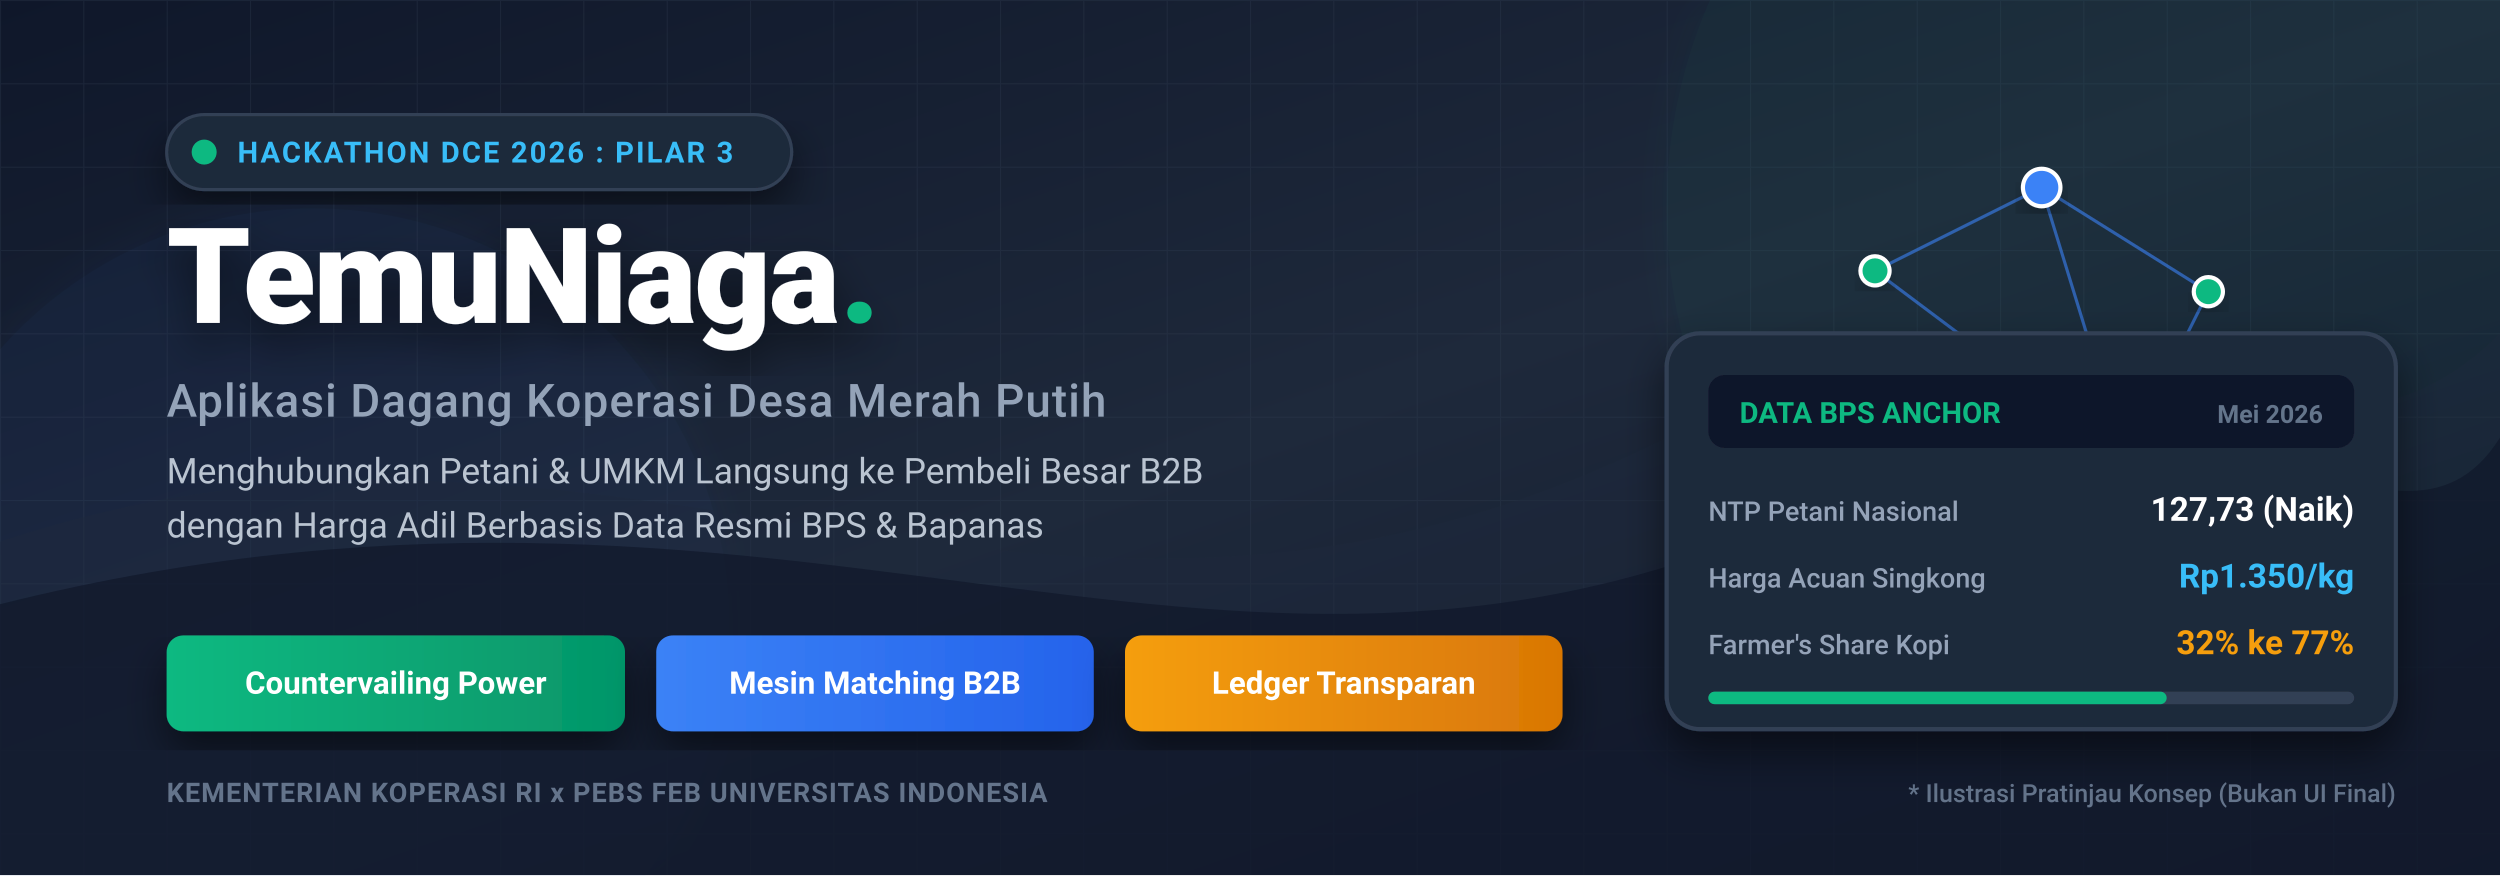
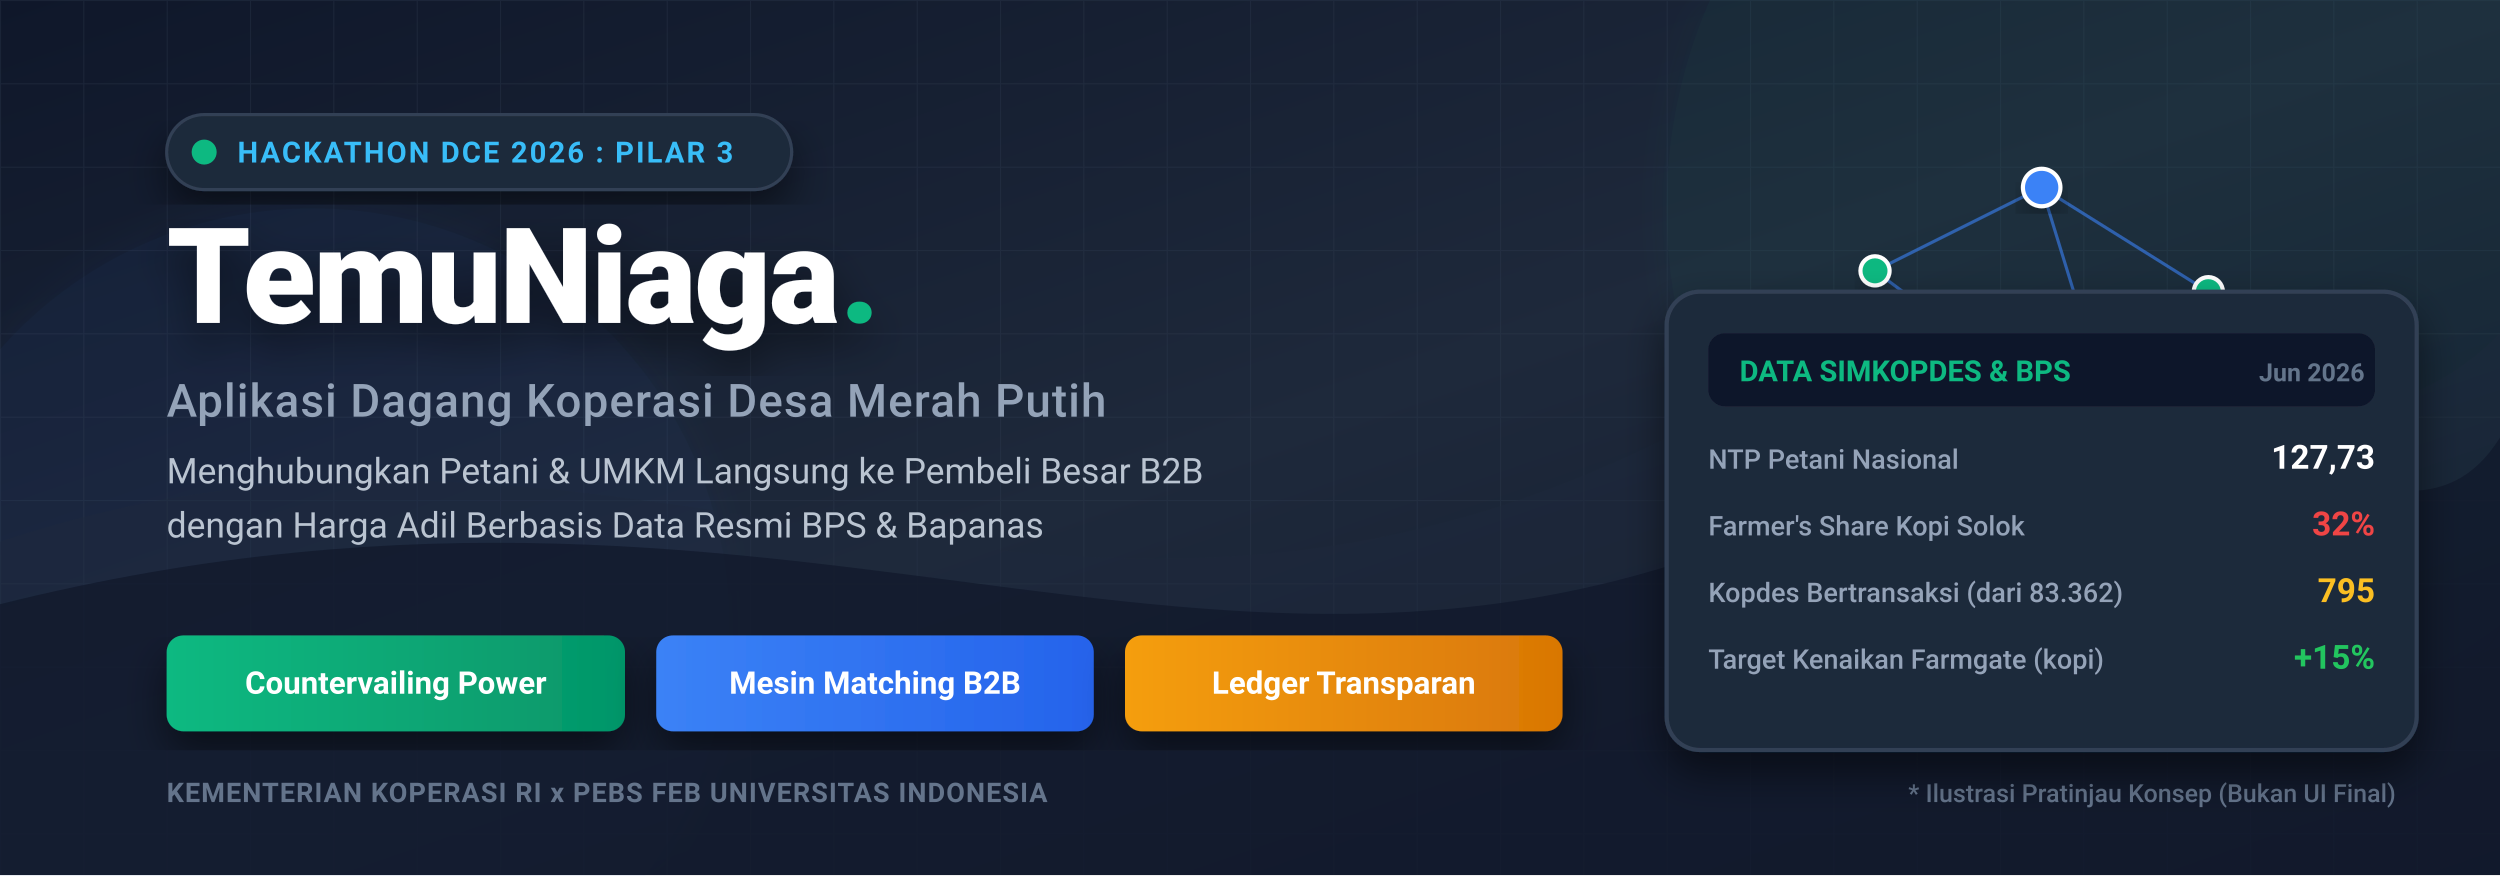
<svg xmlns="http://www.w3.org/2000/svg" viewBox="0 0 1200 420" width="100%" height="100%">
  <defs>
    <linearGradient id="bg" x1="0%" y1="0%" x2="100%" y2="100%">
      <stop offset="0%" stop-color="#0f172a" />
      <stop offset="50%" stop-color="#1e293b" />
      <stop offset="100%" stop-color="#0f172a" />
    </linearGradient>
    <linearGradient id="primary" x1="0%" y1="0%" x2="100%" y2="0%">
      <stop offset="0%" stop-color="#10b981" />
      <stop offset="100%" stop-color="#059669" />
    </linearGradient>
    <linearGradient id="accent" x1="0%" y1="0%" x2="100%" y2="0%">
      <stop offset="0%" stop-color="#3b82f6" />
      <stop offset="100%" stop-color="#2563eb" />
    </linearGradient>
    <linearGradient id="gold" x1="0%" y1="0%" x2="100%" y2="0%">
      <stop offset="0%" stop-color="#f59e0b" />
      <stop offset="100%" stop-color="#d97706" />
    </linearGradient>
    <pattern id="grid" width="40" height="40" patternUnits="userSpaceOnUse">
      <path d="M 40 0 L 0 0 0 40" fill="none" stroke="#334155" stroke-width="1" stroke-opacity="0.3" />
    </pattern>
    <filter id="shadow" x="-20%" y="-20%" width="140%" height="140%">
      <feDropShadow dx="0" dy="10" stdDeviation="10" flood-color="#000000" flood-opacity="0.5" />
    </filter>
    <filter id="glow" x="-30%" y="-30%" width="160%" height="160%">
      <feGaussianBlur stdDeviation="8" result="blur" />
      <feComposite in="SourceGraphic" in2="blur" operator="over" />
    </filter>
  </defs>
  <rect width="1200" height="420" fill="url(#bg)" />
  <rect width="1200" height="420" fill="url(#grid)" />
  <circle cx="1050" cy="100" r="250" fill="#10b981" opacity="0.05" filter="url(#glow)" />
  <circle cx="150" cy="300" r="200" fill="#3b82f6" opacity="0.05" filter="url(#glow)" />
  <path d="M 0,260 C 300,160 500,360 800,210 C 1000,110 1100,260 1200,160 L 1200,420 L 0,420 Z" fill="#1e293b" opacity="0.4" />
  <path d="M 0,290 C 400,190 600,390 900,230 C 1050,150 1150,290 1200,210 L 1200,420 L 0,420 Z" fill="#0f172a" opacity="0.7" />
  <g stroke="#3b82f6" stroke-width="1.5" stroke-opacity="0.6" fill="none">
    <line x1="900" y1="130" x2="980" y2="90" />
    <line x1="980" y1="90" x2="1060" y2="140" />
    <line x1="1060" y1="140" x2="1020" y2="220" />
    <line x1="1020" y1="220" x2="900" y2="130" />
    <line x1="980" y1="90" x2="1020" y2="220" />
  </g>
  <g fill="#10b981" stroke="#ffffff" stroke-width="2">
    <circle cx="900" cy="130" r="7" filter="url(#shadow)" />
    <circle cx="980" cy="90" r="9" filter="url(#shadow)" fill="#3b82f6" />
    <circle cx="1060" cy="140" r="7" filter="url(#shadow)" />
    <circle cx="1020" cy="220" r="10" filter="url(#shadow)" fill="#f59e0b" />
  </g>
  <g font-family="system-ui, -apple-system, 'Segoe UI', Roboto, Helvetica, Arial, sans-serif">
    <g transform="translate(80, 55)" filter="url(#shadow)">
      <rect x="0" y="0" width="300" height="36" rx="18" fill="#1e293b" stroke="#334155" stroke-width="1.5" />
      <circle cx="18" cy="18" r="6" fill="#10b981" />
      <text x="34" y="23" fill="#38bdf8" font-size="14" font-weight="700" letter-spacing="1">HACKATHON DCE 2026 : PILAR 3</text>
    </g>
    <text x="80" y="155" fill="#ffffff" font-size="64" font-weight="800" letter-spacing="-1" filter="url(#shadow)">TemuNiaga<tspan fill="#10b981">.</tspan>
    </text>
    <text x="80" y="200" fill="#94a3b8" font-size="22" font-weight="500" letter-spacing="0.5">Aplikasi Dagang Koperasi Desa Merah Putih</text>
    <text x="80" y="232" fill="#cbd5e1" font-size="17" font-weight="400" opacity="0.9">Menghubungkan Petani &amp; UMKM Langsung ke Pembeli Besar B2B</text>
    <text x="80" y="258" fill="#cbd5e1" font-size="17" font-weight="400" opacity="0.9">dengan Harga Adil Berbasis Data Resmi BPS &amp; Bapanas</text>
    <g transform="translate(80, 305)" filter="url(#shadow)">
      <rect x="0" y="0" width="220" height="46" rx="8" fill="url(#primary)" />
      <text x="110" y="28" fill="#ffffff" font-size="15" font-weight="700" text-anchor="middle">Countervailing Power</text>
    </g>
    <g transform="translate(315, 305)" filter="url(#shadow)">
      <rect x="0" y="0" width="210" height="46" rx="8" fill="url(#accent)" />
      <text x="105" y="28" fill="#ffffff" font-size="15" font-weight="700" text-anchor="middle">Mesin Matching B2B</text>
    </g>
    <g transform="translate(540, 305)" filter="url(#shadow)">
      <rect x="0" y="0" width="210" height="46" rx="8" fill="url(#gold)" />
      <text x="105" y="28" fill="#ffffff" font-size="15" font-weight="700" text-anchor="middle">Ledger Transparan</text>
    </g>
    <g transform="translate(80, 385)">
      <text x="0" y="0" fill="#64748b" font-size="13" font-weight="600" letter-spacing="0.5">KEMENTERIAN KOPERASI RI x PEBS FEB UNIVERSITAS INDONESIA</text>
    </g>
    <text x="1150" y="385" fill="#64748b" font-size="12" font-weight="500" text-anchor="end">* Ilustrasi Pratinjau Konsep (Bukan UI Final)</text>
  </g>
-   <g transform="translate(800, 160)" filter="url(#shadow)" font-family="system-ui, -apple-system, 'Segoe UI', Roboto, Helvetica, Arial, sans-serif">
-     <rect x="0" y="0" width="350" height="190" rx="16" fill="#1e293b" stroke="#334155" stroke-width="2" />
-     <rect x="20" y="20" width="310" height="35" rx="8" fill="#0f172a" />
-     <text x="35" y="43" fill="#10b981" font-size="14" font-weight="700">DATA BPS ANCHOR</text>
-     <text x="315" y="43" fill="#64748b" font-size="12" font-weight="600" text-anchor="end">Mei 2026</text>
-     <text x="20" y="90" fill="#94a3b8" font-size="13" font-weight="500">NTP Petani Nasional</text>
-     <text x="330" y="90" fill="#ffffff" font-size="16" font-weight="700" text-anchor="end">127,73 (Naik)</text>
-     <text x="20" y="122" fill="#94a3b8" font-size="13" font-weight="500">Harga Acuan Singkong</text>
-     <text x="330" y="122" fill="#38bdf8" font-size="16" font-weight="700" text-anchor="end">Rp1.350/kg</text>
-     <text x="20" y="154" fill="#94a3b8" font-size="13" font-weight="500">Farmer's Share Kopi</text>
-     <text x="330" y="154" fill="#f59e0b" font-size="16" font-weight="700" text-anchor="end">32% ke 77%</text>
-     <rect x="20" y="172" width="310" height="6" rx="3" fill="#334155" />
-     <rect x="20" y="172" width="220" height="6" rx="3" fill="#10b981" />
+   <g transform="translate(800, 140)" filter="url(#shadow)" font-family="system-ui, -apple-system, 'Segoe UI', Roboto, Helvetica, Arial, sans-serif">
+     <rect x="0" y="0" width="360" height="220" rx="16" fill="#1e293b" stroke="#334155" stroke-width="2" />
+     <rect x="20" y="20" width="320" height="35" rx="8" fill="#0f172a" />
+     <text x="35" y="43" fill="#10b981" font-size="14" font-weight="700">DATA SIMKOPDES &amp; BPS</text>
+     <text x="335" y="43" fill="#64748b" font-size="12" font-weight="600" text-anchor="end">Jun 2026</text>
+     <text x="20" y="85" fill="#94a3b8" font-size="13" font-weight="500">NTP Petani Nasional</text>
+     <text x="340" y="85" fill="#ffffff" font-size="16" font-weight="700" text-anchor="end">127,73</text>
+     <text x="20" y="117" fill="#94a3b8" font-size="13" font-weight="500">Farmer's Share Kopi Solok</text>
+     <text x="340" y="117" fill="#ef4444" font-size="16" font-weight="700" text-anchor="end">32%</text>
+     <text x="20" y="149" fill="#94a3b8" font-size="13" font-weight="500">Kopdes Bertransaksi (dari 83.362)</text>
+     <text x="340" y="149" fill="#fbbf24" font-size="16" font-weight="700" text-anchor="end">795</text>
+     <text x="20" y="181" fill="#94a3b8" font-size="13" font-weight="500">Target Kenaikan Farmgate (kopi)</text>
+     <text x="340" y="181" fill="#22c55e" font-size="16" font-weight="700" text-anchor="end">+15%</text>
  </g>
</svg>
